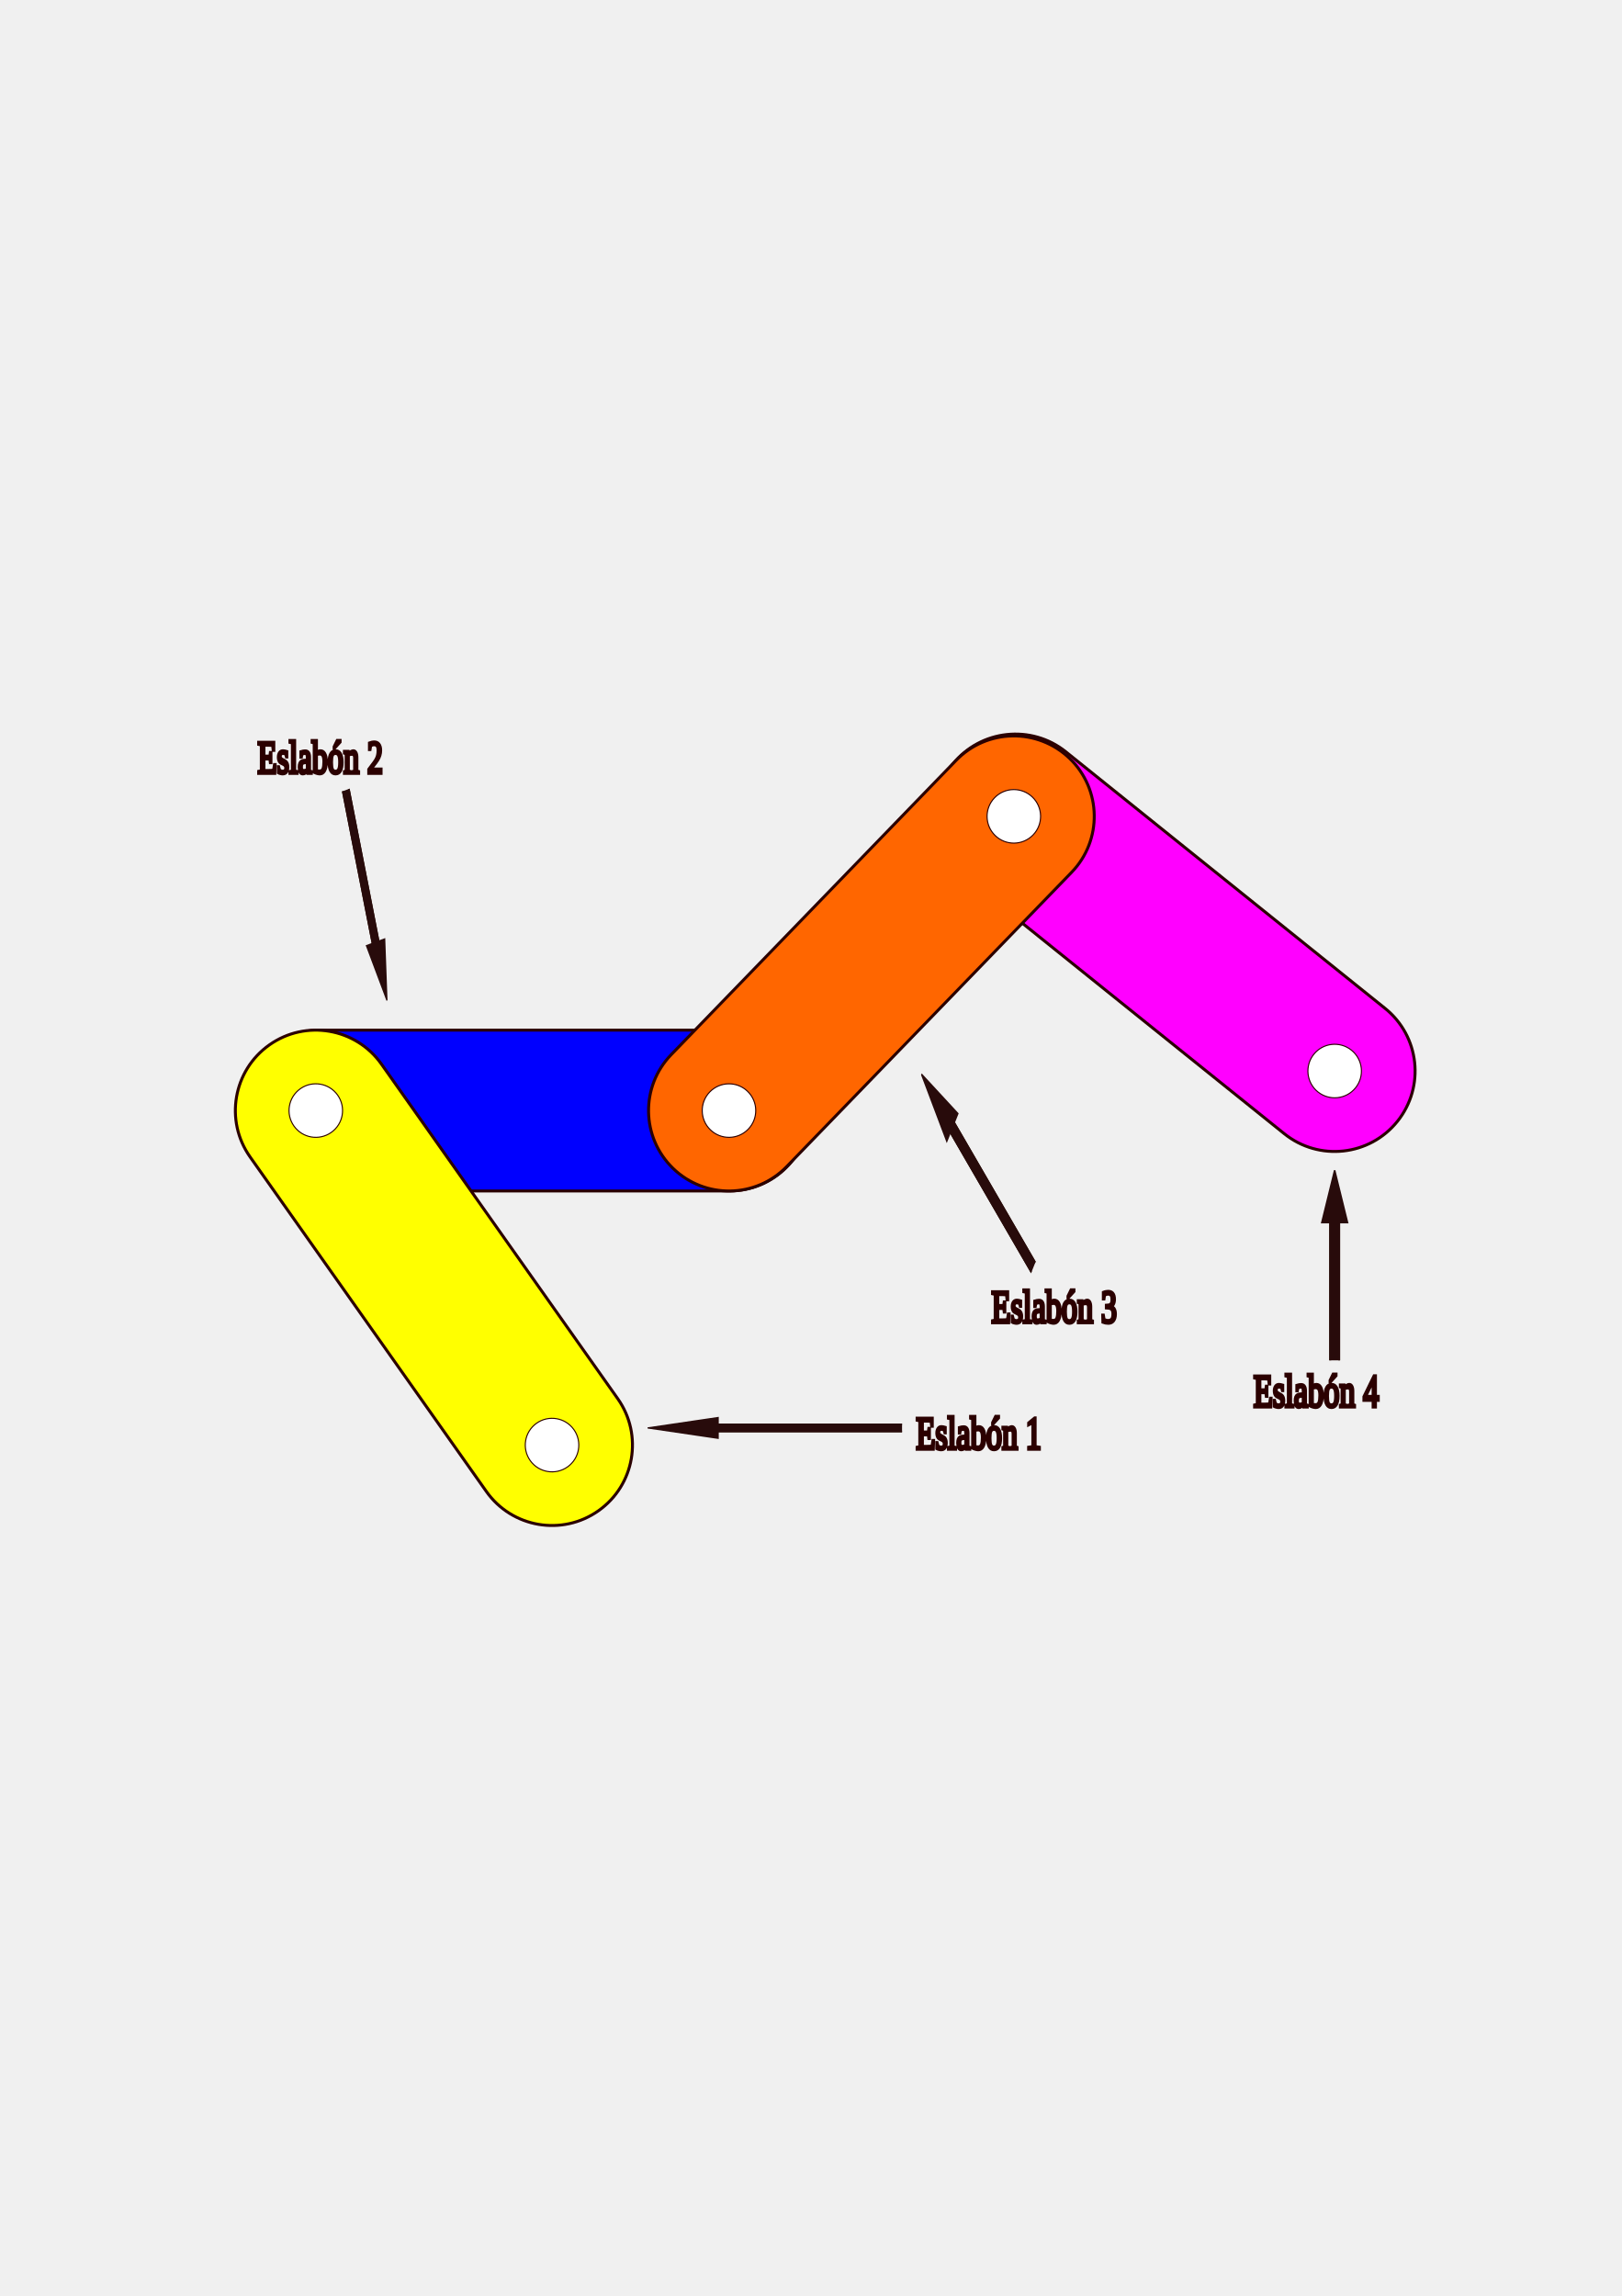
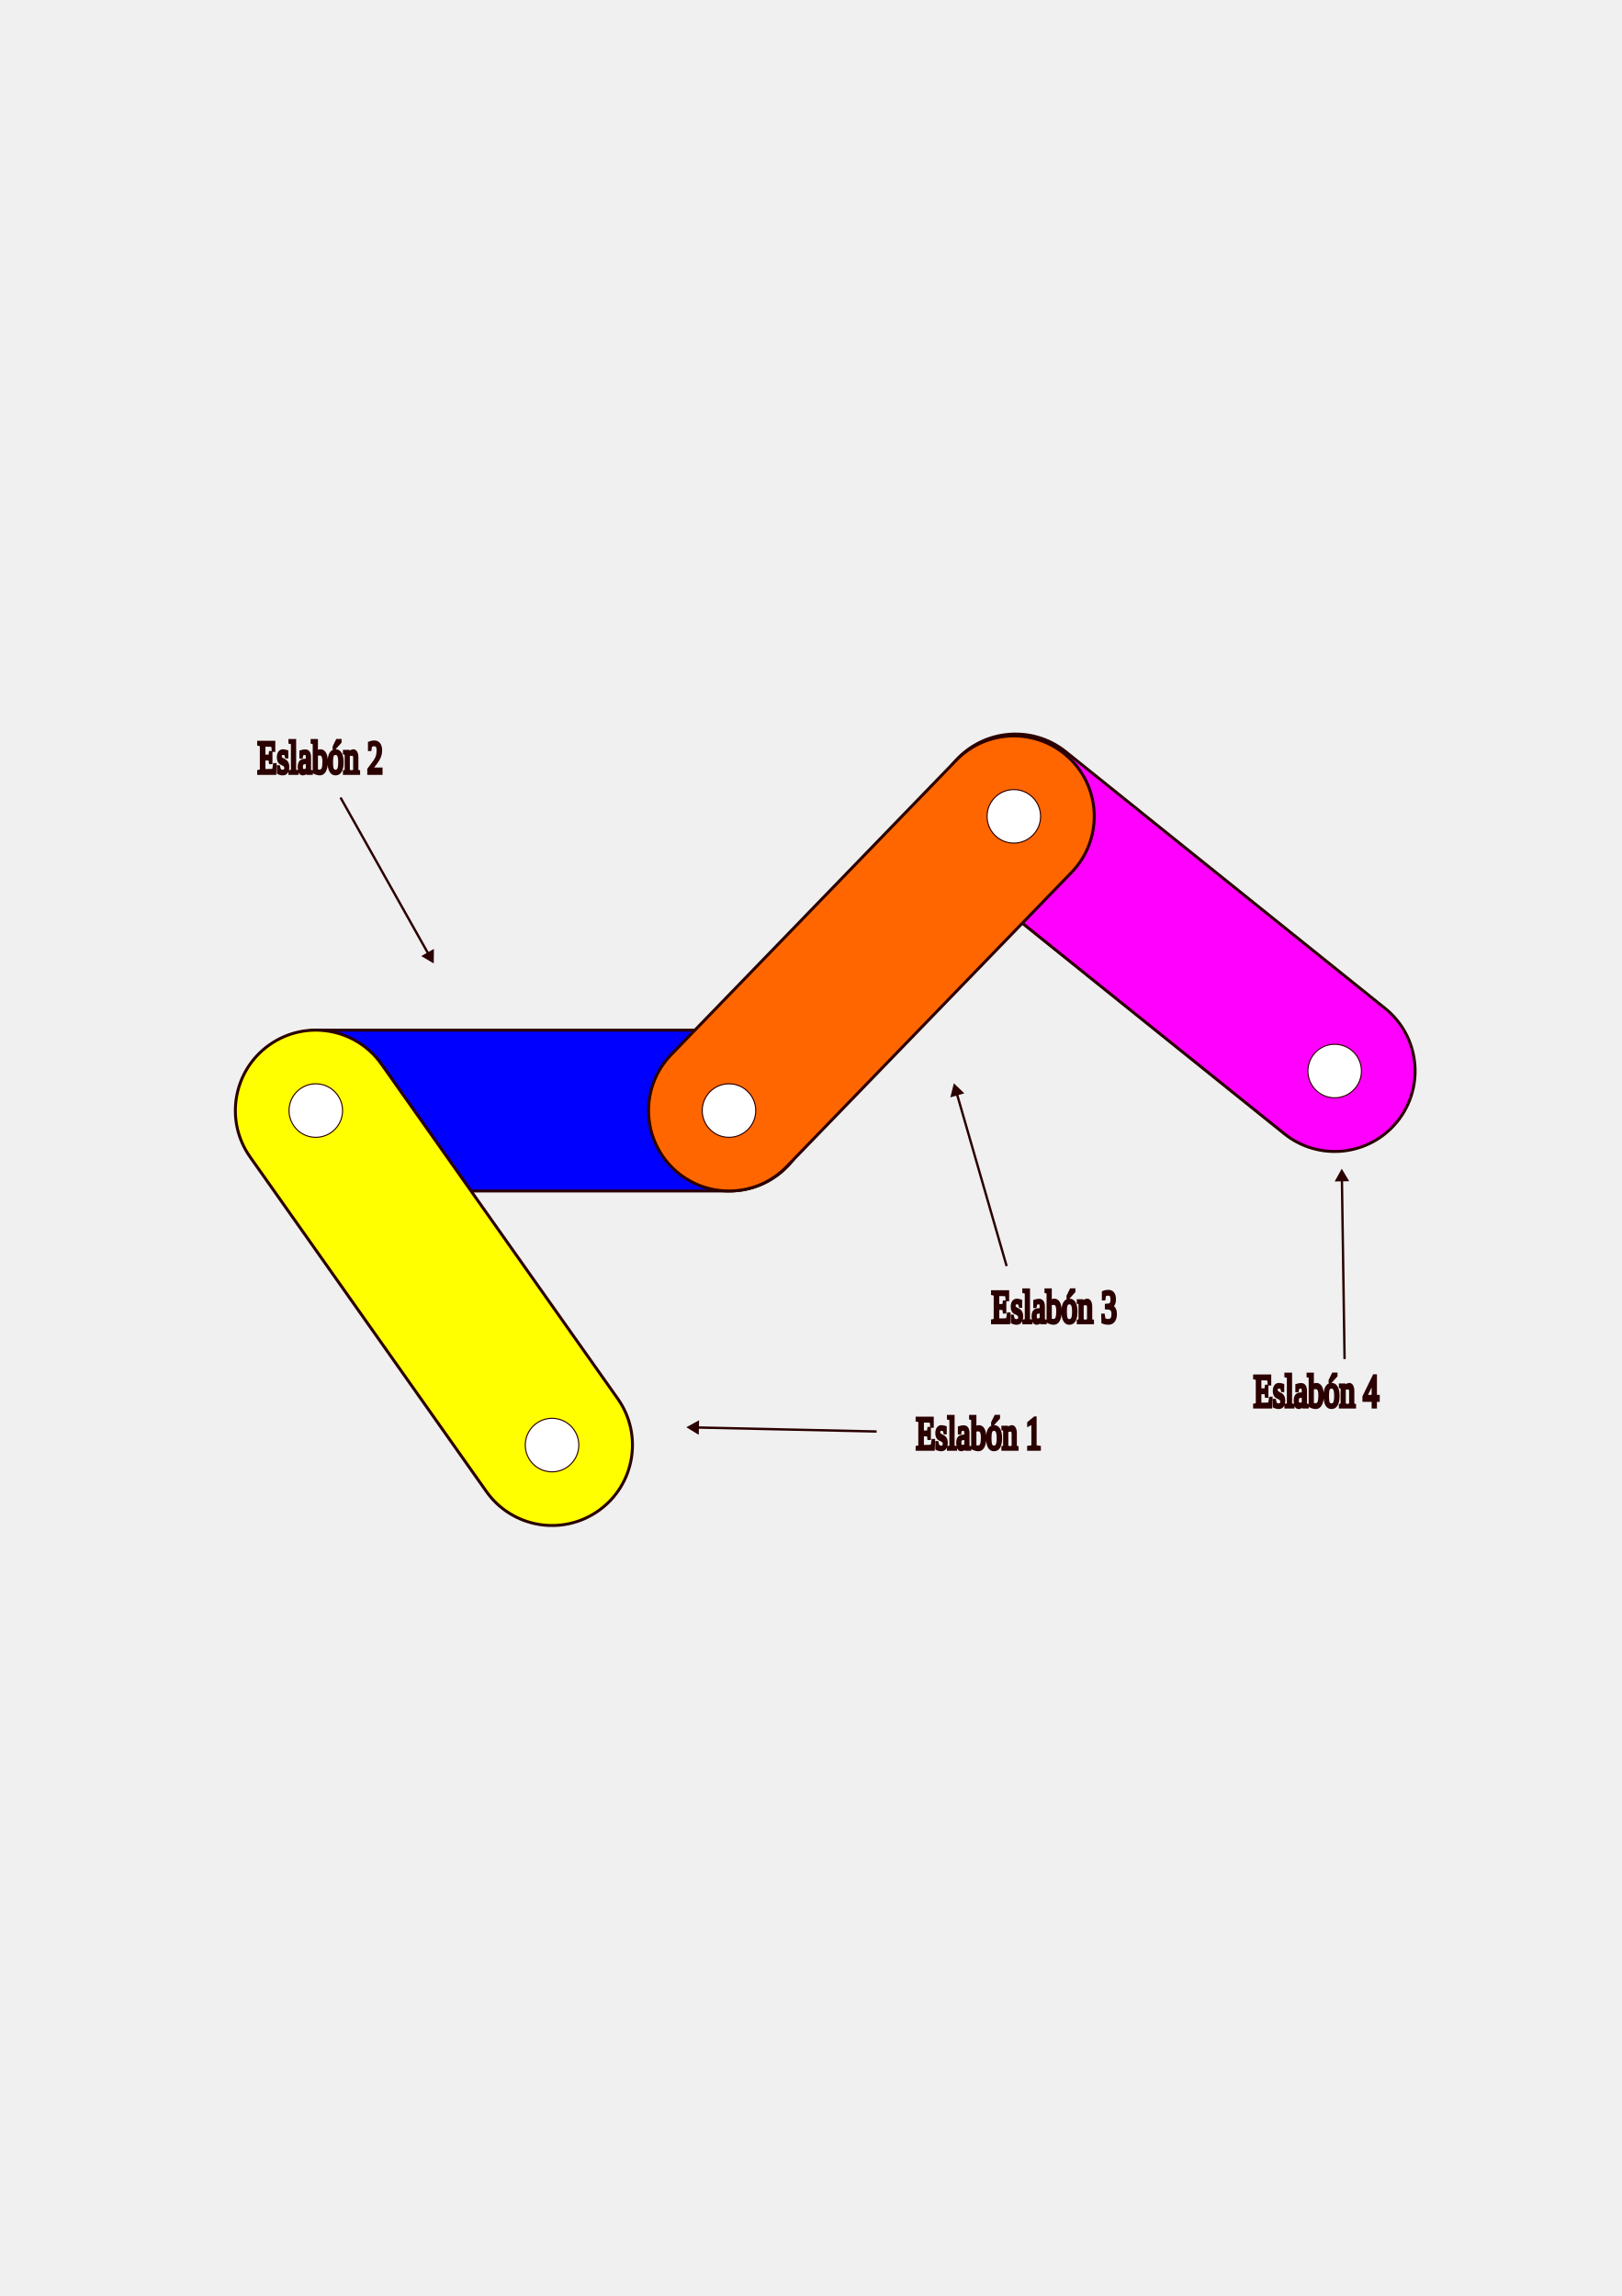
<svg xmlns="http://www.w3.org/2000/svg" width="594mm" height="841mm" viewBox="0 0 594 841" version="1.1" id="svg5">
  <defs id="defs2">
    <rect x="267.171" y="957.259" width="363.713" height="104.468" id="rect25161" />
    <rect x="253.584" y="404.288" width="218.195" height="52.334" id="rect2406" />
    <rect x="267.171" y="957.259" width="363.713" height="104.468" id="rect25161-3" />
    <rect x="267.171" y="957.259" width="363.713" height="104.468" id="rect25161-7" />
    <rect x="267.171" y="957.259" width="363.713" height="104.468" id="rect25161-6" />
+     <marker style="overflow:visible" id="TriangleStart" refX="0" refY="0" orient="auto-start-reverse" markerWidth="5.324" markerHeight="6.155" viewBox="0 0 5.324 6.155" preserveAspectRatio="xMidYMid">
+       <path transform="scale(0.5)" style="fill:context-stroke;fill-rule:evenodd;stroke:context-stroke;stroke-width:1pt" d="M 5.77,0 -2.88,5 V -5 Z" id="path135" />
+     </marker>
+     <marker style="overflow:visible" id="TriangleStart-8" refX="0" refY="0" orient="auto-start-reverse" markerWidth="5.324" markerHeight="6.155" viewBox="0 0 5.324 6.155" preserveAspectRatio="xMidYMid">
+       <path transform="scale(0.5)" style="fill:context-stroke;fill-rule:evenodd;stroke:context-stroke;stroke-width:1pt" d="M 5.77,0 -2.88,5 V -5 Z" id="path135-7" />
+     </marker>
+     <marker style="overflow:visible" id="TriangleStart-2" refX="0" refY="0" orient="auto-start-reverse" markerWidth="5.324" markerHeight="6.155" viewBox="0 0 5.324 6.155" preserveAspectRatio="xMidYMid">
+       <path transform="scale(0.5)" style="fill:context-stroke;fill-rule:evenodd;stroke:context-stroke;stroke-width:1pt" d="M 5.77,0 -2.88,5 V -5 Z" id="path135-0" />
+     </marker>
+     <marker style="overflow:visible" id="TriangleStart-3" refX="0" refY="0" orient="auto-start-reverse" markerWidth="5.324" markerHeight="6.155" viewBox="0 0 5.324 6.155" preserveAspectRatio="xMidYMid">
+       <path transform="scale(0.5)" style="fill:context-stroke;fill-rule:evenodd;stroke:context-stroke;stroke-width:1pt" d="M 5.77,0 -2.88,5 V -5 Z" id="path135-75" />
+     </marker>
  </defs>
  <g id="layer1">
-     <g id="g5893" transform="matrix(0,-8.681685,2.700825,0,434.7179,942.6492)">
-       <path style="fill:#000000;stroke:#2b1100;stroke-width:0.265;stroke-linecap:square" d="m 51.318,19.436 h 5.775" id="path2878" />
-       <path style="fill:#000000;stroke:#2b1100;stroke-width:0.265;stroke-linecap:square" d="m 51.318,20.646 h 5.775" id="path2878-3" />
-       <path style="fill:#280b0b;stroke:#280b0b;stroke-width:0.265;stroke-linecap:square" d="m 57.097,20.646 v 0.999 l 2.03,-1.606 -2.03,-1.603 v 0.999 z" id="path5095" />
-       <path style="fill:#280b0b;stroke:#280b0b;stroke-width:0.265;stroke-linecap:square" d="m 51.318,19.436 v 1.209 h 5.775 v -1.209 z" id="path5153" />
-     </g>
    <g id="g20244" transform="translate(71.39965,234.3681)">
      <g id="g24991" transform="translate(16.12529,46.45062)">
        <path id="path6131" style="fill:#0000ff;stroke:#2b0000;stroke-width:1.084" d="M 29.669,96.514 A 29.458,29.458 0 0 0 0.211,125.972 29.458,29.458 0 0 0 29.669,155.429 h 150 a 29.458,29.458 0 0 0 29.458,-29.458 29.458,29.458 0 0 0 -29.458,-29.458 z" />
        <ellipse style="fill:#ffffff;stroke:#2b0000;stroke-width:0.393" id="path6347" cx="179.669" cy="125.972" rx="9.803" ry="9.803" />
        <ellipse style="fill:#ffffff;stroke:#2b0000;stroke-width:0.393" id="path6347-9" cx="29.669" cy="125.972" rx="9.803" ry="9.803" />
      </g>
      <g id="g24981" transform="rotate(38.78991,48.58366,407.635)">
        <path id="path6131-0-2" style="fill:#ff00ff;stroke:#2b0000;stroke-width:1.084" d="M 29.669,-47.524 A 29.458,29.458 0 0 0 0.211,-18.067 29.458,29.458 0 0 0 29.669,11.391 H 179.669 a 29.458,29.458 0 0 0 29.458,-29.458 29.458,29.458 0 0 0 -29.458,-29.458 z" />
        <ellipse style="fill:#ffffff;stroke:#2b0000;stroke-width:0.393" id="path6347-9-6-6" cx="179.669" cy="-18.067" rx="9.803" ry="9.803" />
        <ellipse style="fill:#ffffff;stroke:#2b0000;stroke-width:0.393" id="path6347-9-6-0" cx="29.669" cy="-18.067" rx="9.803" ry="9.803" />
      </g>
      <g id="g24986" transform="rotate(-45.93103,247.3694,-80.45456)">
        <path id="path6131-0" style="fill:#ff6600;stroke:#2b0000;stroke-width:1.084" d="M 29.669,28.777 A 29.458,29.458 0 0 0 0.211,58.235 29.458,29.458 0 0 0 29.669,87.693 h 150 a 29.458,29.458 0 0 0 29.458,-29.458 29.458,29.458 0 0 0 -29.458,-29.458 z" />
        <ellipse style="fill:#ffffff;stroke:#2b0000;stroke-width:0.393" id="path6347-9-3" cx="179.669" cy="58.235" rx="9.803" ry="9.803" />
        <ellipse style="fill:#ffffff;stroke:#2b0000;stroke-width:0.393" id="path6347-9-6" cx="29.669" cy="58.235" rx="9.803" ry="9.803" />
      </g>
      <g id="g24996" transform="rotate(54.76992,60.60176,198.7537)">
        <path id="path6131-1" style="fill:#ffff00;stroke:#2b0000;stroke-width:1.084" d="M 29.669,167.451 A 29.458,29.458 0 0 0 0.211,196.909 29.458,29.458 0 0 0 29.669,226.366 H 179.669 a 29.458,29.458 0 0 0 29.458,-29.458 29.458,29.458 0 0 0 -29.458,-29.458 z" />
        <ellipse style="fill:#ffffff;stroke:#2b0000;stroke-width:0.393" id="path6347-9-5" cx="29.669" cy="196.909" rx="9.803" ry="9.803" />
        <ellipse style="fill:#ffffff;stroke:#2b0000;stroke-width:0.393" id="path6347-9-54" cx="179.669" cy="196.909" rx="9.803" ry="9.803" />
      </g>
    </g>
-     <g id="g5893-7" transform="matrix(-5.11081,-8.821781,1.160458,-2.900662,616.8269,973.9252)">
-       <path style="fill:#000000;stroke:#2b1100;stroke-width:0.265;stroke-linecap:square" d="m 51.318,19.436 h 5.775" id="path2878-6" />
-       <path style="fill:#000000;stroke:#2b1100;stroke-width:0.265;stroke-linecap:square" d="m 51.318,20.646 h 5.775" id="path2878-3-5" />
-       <path style="fill:#280b0b;stroke:#280b0b;stroke-width:0.265;stroke-linecap:square" d="m 57.097,20.646 v 0.999 l 2.03,-1.606 -2.03,-1.603 v 0.999 z" id="path5095-6" />
-       <path style="fill:#280b0b;stroke:#280b0b;stroke-width:0.265;stroke-linecap:square" d="m 51.318,19.436 v 1.209 h 5.775 v -1.209 z" id="path5153-9" />
-     </g>
-     <g id="g5893-3" transform="matrix(-11.6165,0,0,-2.165091,924.9876,566.4209)">
-       <path style="fill:#000000;stroke:#2b1100;stroke-width:0.265;stroke-linecap:square" d="m 51.318,19.436 h 5.775" id="path2878-7" />
-       <path style="fill:#000000;stroke:#2b1100;stroke-width:0.265;stroke-linecap:square" d="m 51.318,20.646 h 5.775" id="path2878-3-4" />
-       <path style="fill:#280b0b;stroke:#280b0b;stroke-width:0.265;stroke-linecap:square" d="m 57.097,20.646 v 0.999 l 2.03,-1.606 -2.03,-1.603 v 0.999 z" id="path5095-5" />
-       <path style="fill:#280b0b;stroke:#280b0b;stroke-width:0.265;stroke-linecap:square" d="m 51.318,19.436 v 1.209 h 5.775 v -1.209 z" id="path5153-2" />
-     </g>
-     <g id="g5893-5" transform="matrix(1.879962,9.60881,-1.910364,0.7059644,68.70887,-216.5887)">
-       <path style="fill:#000000;stroke:#2b1100;stroke-width:0.265;stroke-linecap:square" d="m 51.318,19.436 h 5.775" id="path2878-4" />
-       <path style="fill:#000000;stroke:#2b1100;stroke-width:0.265;stroke-linecap:square" d="m 51.318,20.646 h 5.775" id="path2878-3-7" />
-       <path style="fill:#280b0b;stroke:#280b0b;stroke-width:0.265;stroke-linecap:square" d="m 57.097,20.646 v 0.999 l 2.03,-1.606 -2.03,-1.603 v 0.999 z" id="path5095-4" />
-       <path style="fill:#280b0b;stroke:#280b0b;stroke-width:0.265;stroke-linecap:square" d="m 51.318,19.436 v 1.209 h 5.775 v -1.209 z" id="path5153-4" />
-     </g>
    <text xml:space="preserve" transform="matrix(0.9636202,0,0,1.409397,-163.1104,-1080.989)" id="text25159" style="white-space:pre;shape-inside:url(#rect25161);fill:#2b0000;stroke:#2b0000;stroke-linecap:square">
-       <tspan x="267.172" y="967.875" id="tspan25525">Eslabón 2</tspan>
+       <tspan x="267.172" y="967.875" id="tspan24640">Eslabón 2</tspan>
    </text>
    <text xml:space="preserve" transform="matrix(0.9636202,0,0,1.409397,78.06256,-833.4229)" id="text25159-0" style="white-space:pre;shape-inside:url(#rect25161-3);display:inline;fill:#2b0000;stroke:#2b0000;stroke-linecap:square">
-       <tspan x="267.172" y="967.875" id="tspan25527">Eslabón 1</tspan>
+       <tspan x="267.172" y="967.875" id="tspan24642">Eslabón 1</tspan>
    </text>
    <text xml:space="preserve" transform="matrix(0.9636202,0,0,1.409397,105.6765,-879.7521)" id="text25159-8" style="white-space:pre;shape-inside:url(#rect25161-7);display:inline;fill:#2b0000;stroke:#2b0000;stroke-linecap:square">
-       <tspan x="267.172" y="967.875" id="tspan25529">Eslabón 3</tspan>
+       <tspan x="267.172" y="967.875" id="tspan24644">Eslabón 3</tspan>
    </text>
    <text xml:space="preserve" transform="matrix(0.9636202,0,0,1.409397,201.6706,-848.8897)" id="text25159-88" style="white-space:pre;shape-inside:url(#rect25161-6);display:inline;fill:#2b0000;stroke:#2b0000;stroke-linecap:square">
-       <tspan x="267.172" y="967.875" id="tspan25531">Eslabón 4</tspan>
+       <tspan x="267.172" y="967.875" id="tspan24646">Eslabón 4</tspan>
    </text>
+     <path style="display:inline;fill:#f1ee00;fill-opacity:0.047;stroke:#2b0000;stroke-width:0.865;stroke-linecap:square;stroke-dasharray:none;marker-end:url(#TriangleStart)" d="m 124.934,292.514 32.426,57.714" id="path2317" />
+     <path style="display:inline;fill:#f1ee00;fill-opacity:0.047;stroke:#2b0000;stroke-width:0.865;stroke-linecap:square;stroke-dasharray:none;marker-end:url(#TriangleStart-8)" d="M 320.641,524.336 254.458,522.862" id="path2317-9" />
+     <path style="display:inline;fill:#f1ee00;fill-opacity:0.047;stroke:#2b0000;stroke-width:0.865;stroke-linecap:square;stroke-dasharray:none;marker-end:url(#TriangleStart-2)" d="M 368.576,463.344 350.215,399.742" id="path2317-2" />
+     <path style="display:inline;fill:#f1ee00;fill-opacity:0.047;stroke:#2b0000;stroke-width:0.865;stroke-linecap:square;stroke-dasharray:none;marker-end:url(#TriangleStart-3)" d="m 492.465,497.37 -0.98,-66.192" id="path2317-92" />
  </g>
</svg>
